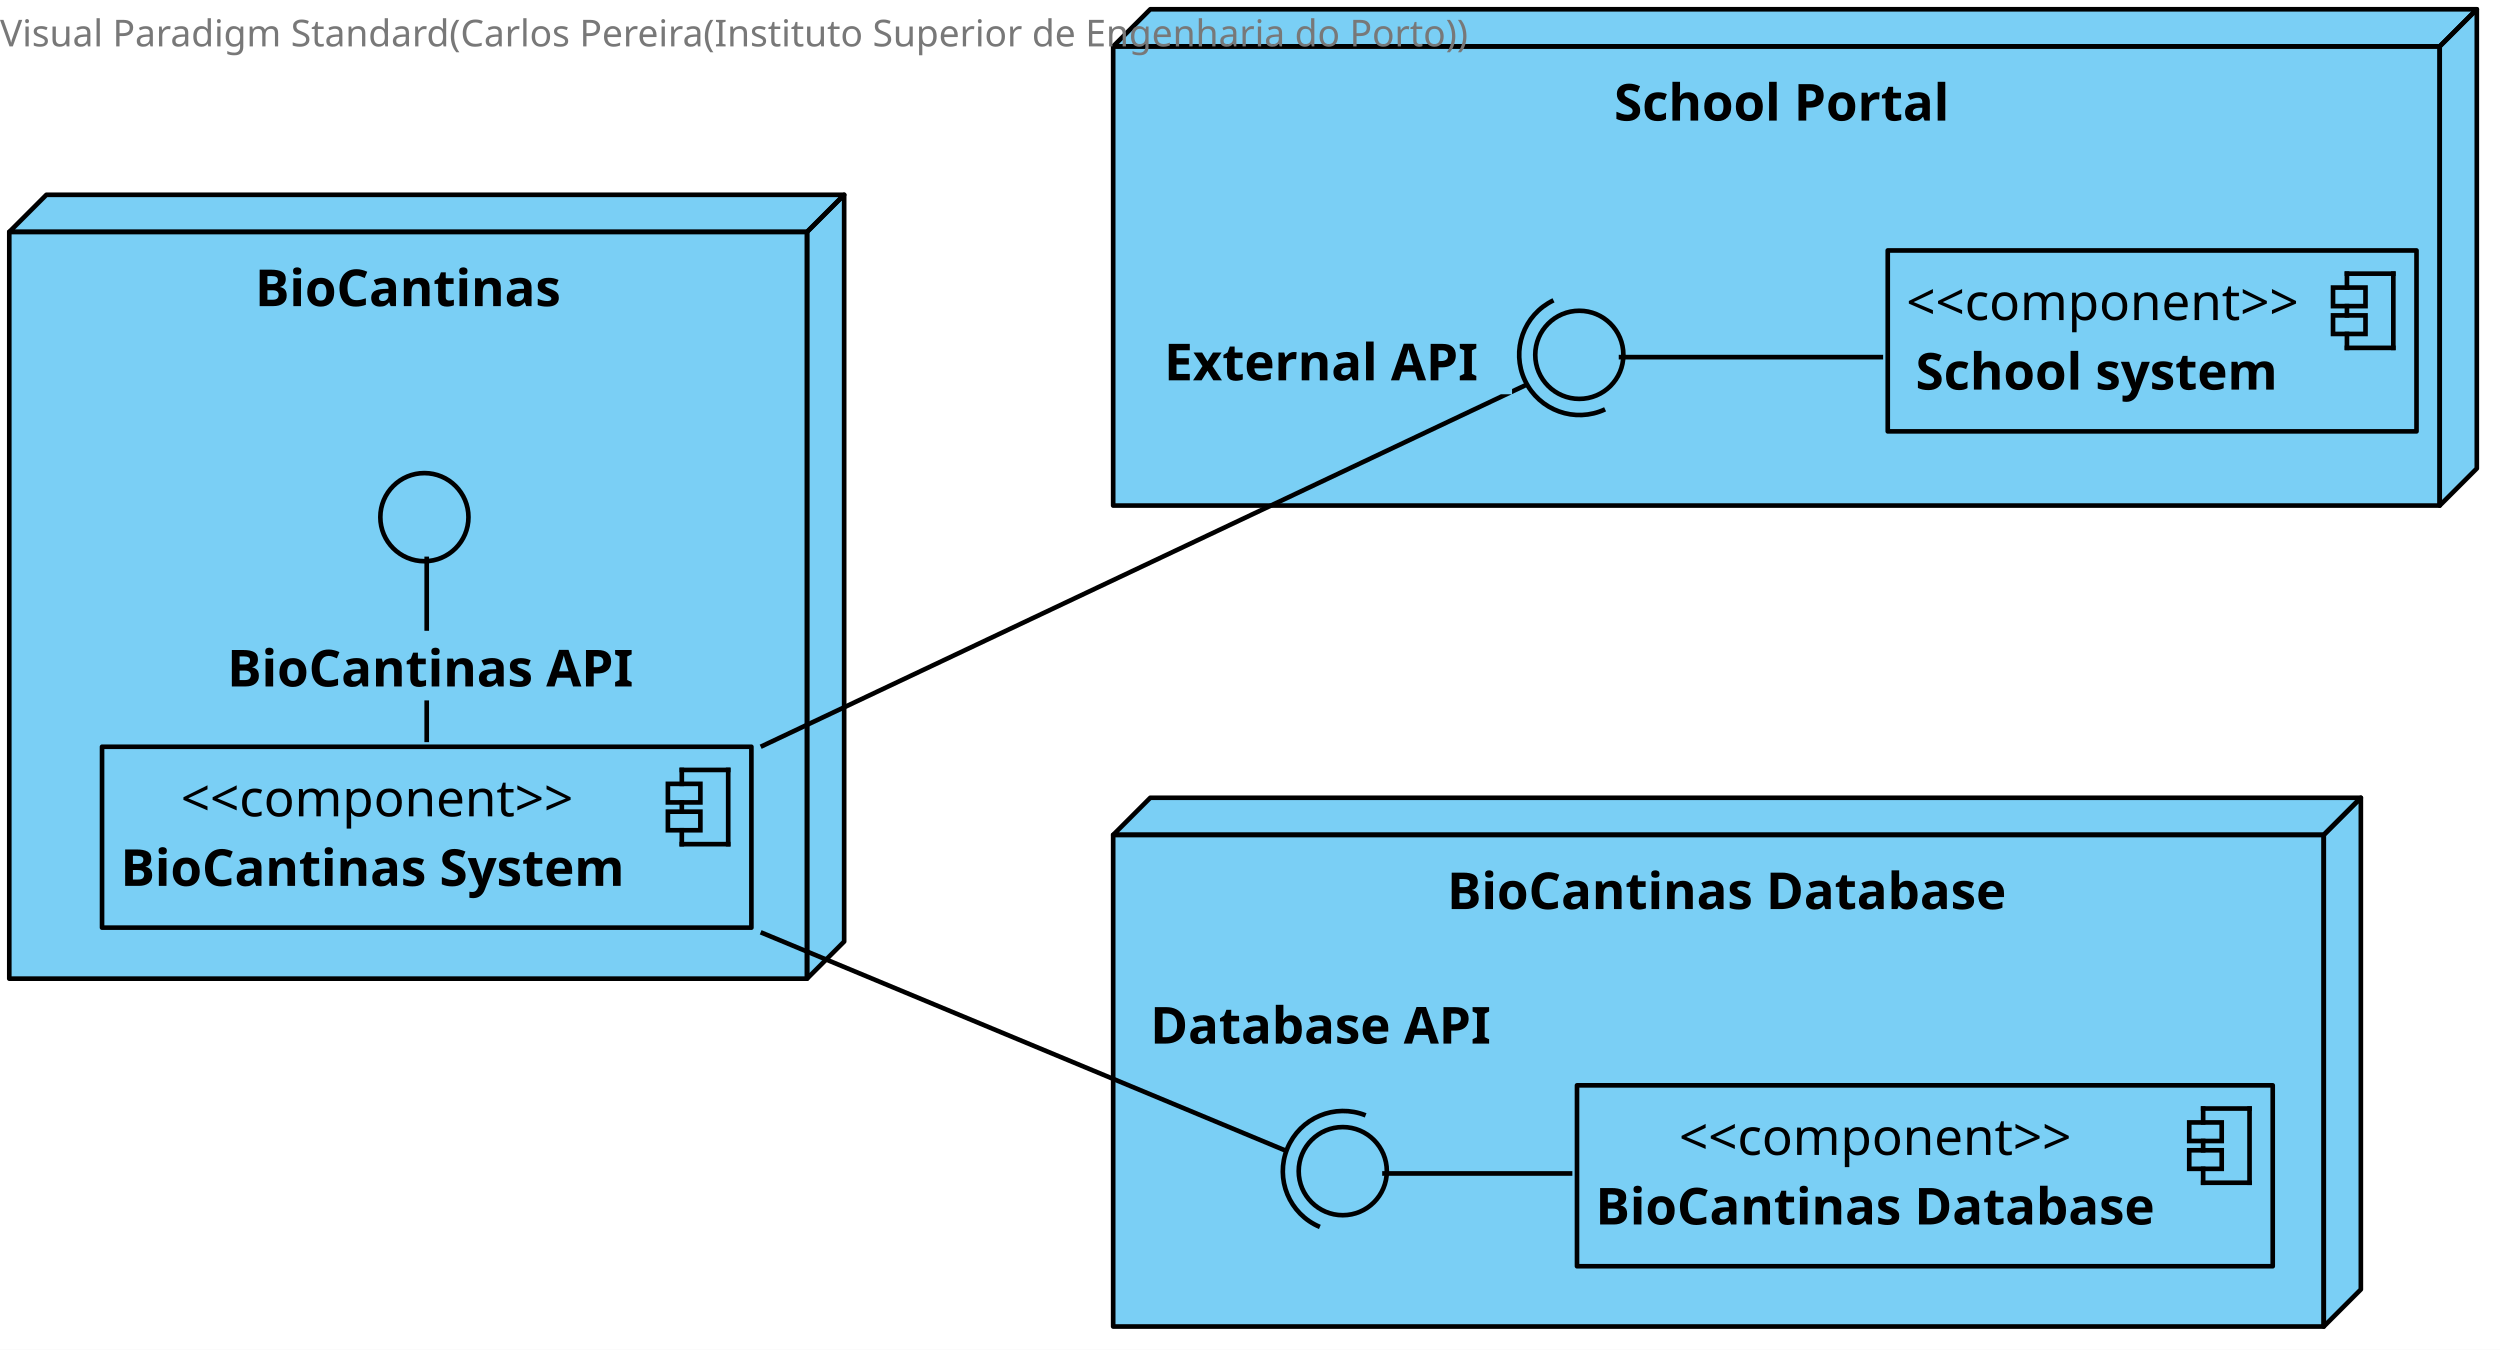
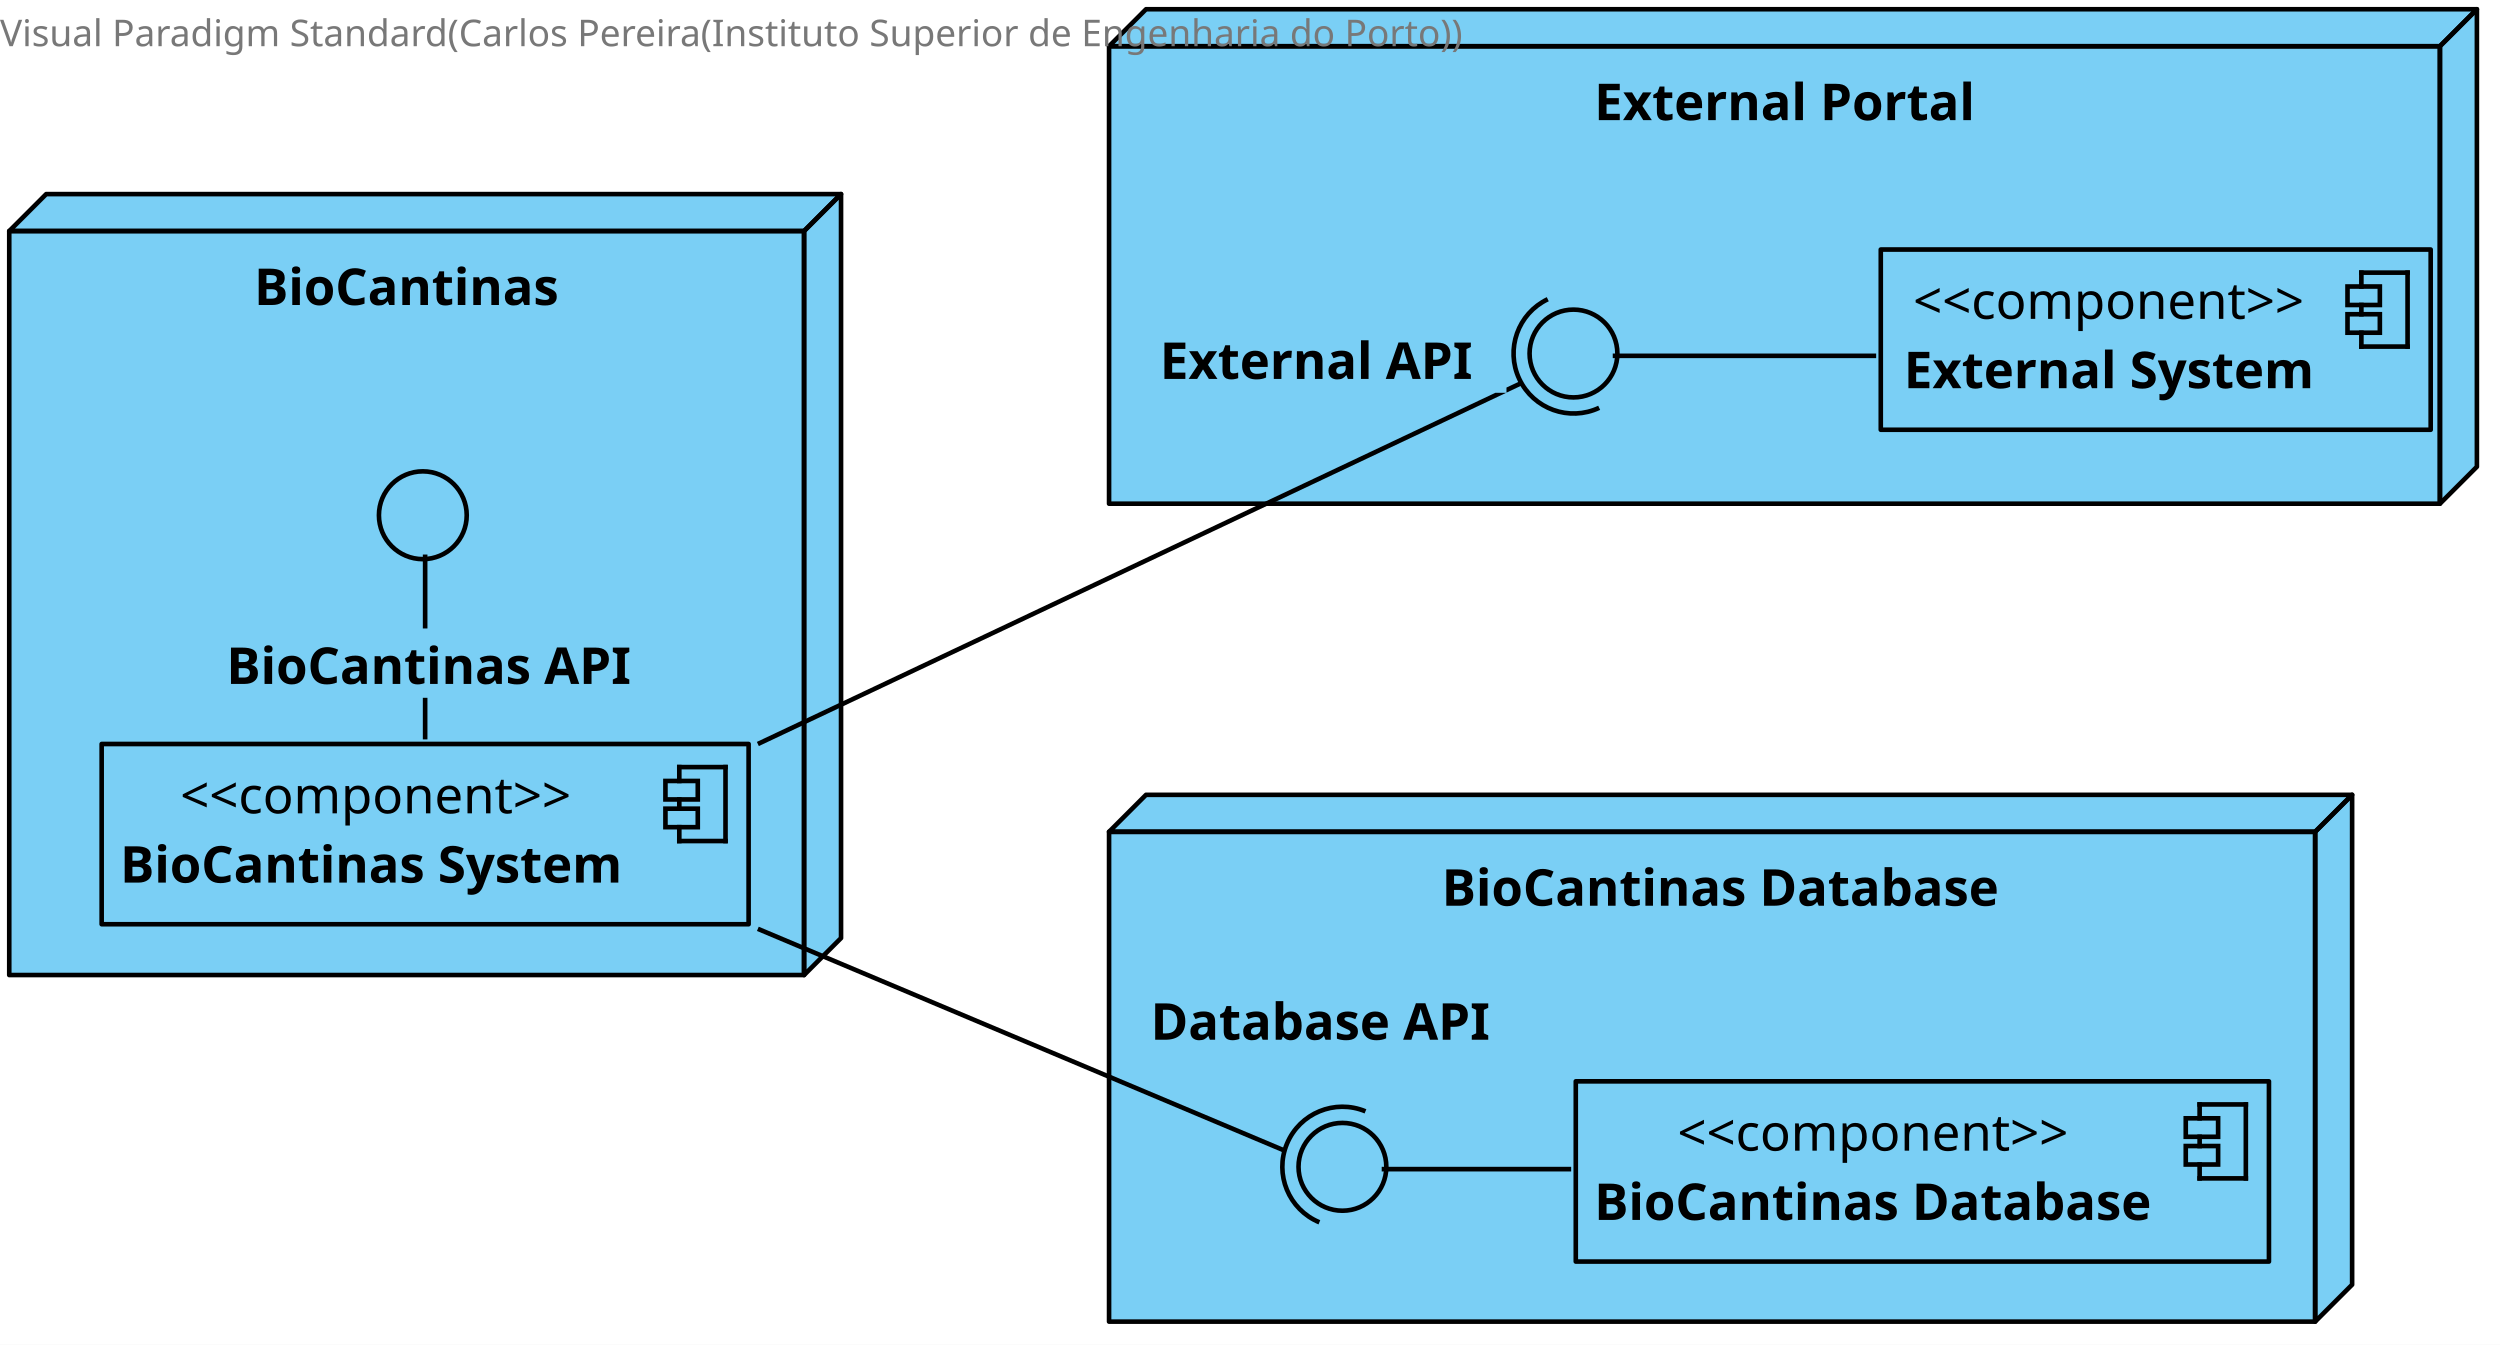
- <svg xmlns="http://www.w3.org/2000/svg" fill-opacity="0" color-rendering="auto" color-interpolation="auto" text-rendering="auto" stroke="rgb(0,0,0)" stroke-linecap="square" width="539" stroke-miterlimit="10" shape-rendering="auto" stroke-opacity="0" fill="rgb(0,0,0)" stroke-dasharray="none" font-weight="normal" stroke-width="1" height="291" font-family="'Dialog'" font-style="normal" stroke-linejoin="miter" font-size="12px" stroke-dashoffset="0" image-rendering="auto">
+ <svg xmlns="http://www.w3.org/2000/svg" fill-opacity="0" color-rendering="auto" color-interpolation="auto" text-rendering="auto" stroke="rgb(0,0,0)" stroke-linecap="square" width="541" stroke-miterlimit="10" shape-rendering="auto" stroke-opacity="0" fill="rgb(0,0,0)" stroke-dasharray="none" font-weight="normal" stroke-width="1" height="291" font-family="'Dialog'" font-style="normal" stroke-linejoin="miter" font-size="12px" stroke-dashoffset="0" image-rendering="auto">
  <defs id="genericDefs" />
  <g>
    <defs id="defs1">
      <clipPath clipPathUnits="userSpaceOnUse" id="clipPath1">
        <path d="M-7 -7 L192 -7 L192 181 L-7 181 L-7 -7 Z" />
      </clipPath>
      <clipPath clipPathUnits="userSpaceOnUse" id="clipPath2">
        <path d="M0 0 L0 19 L173 19 L173 0 Z" />
      </clipPath>
      <clipPath clipPathUnits="userSpaceOnUse" id="clipPath3">
        <path d="M0 0 L0 143 L172 143 L172 0 Z" />
      </clipPath>
      <clipPath clipPathUnits="userSpaceOnUse" id="clipPath4">
        <path d="M-7 -7 L152 -7 L152 51 L-7 51 L-7 -7 Z" />
      </clipPath>
      <clipPath clipPathUnits="userSpaceOnUse" id="clipPath5">
+         <path d="M0 0 L0 40 L117 40 L117 0 Z" />
+       </clipPath>
+       <clipPath clipPathUnits="userSpaceOnUse" id="clipPath6">
        <path d="M0 0 L0 7 L141 7 L141 0 Z" />
-       </clipPath>
-       <clipPath clipPathUnits="userSpaceOnUse" id="clipPath6">
-         <path d="M0 0 L0 40 L117 40 L117 0 Z" />
      </clipPath>
      <clipPath clipPathUnits="userSpaceOnUse" id="clipPath7">
        <path d="M-7 -7 L281 -7 L281 126 L-7 126 L-7 -7 Z" />
      </clipPath>
      <clipPath clipPathUnits="userSpaceOnUse" id="clipPath8">
        <path d="M0 0 L0 19 L262 19 L262 0 Z" />
      </clipPath>
      <clipPath clipPathUnits="userSpaceOnUse" id="clipPath9">
        <path d="M0 0 L0 88 L261 88 L261 0 Z" />
      </clipPath>
      <clipPath clipPathUnits="userSpaceOnUse" id="clipPath10">
-         <path d="M-7 -7 L306 -7 L306 119 L-7 119 L-7 -7 Z" />
+         <path d="M-7 -7 L308 -7 L308 119 L-7 119 L-7 -7 Z" />
      </clipPath>
      <clipPath clipPathUnits="userSpaceOnUse" id="clipPath11">
-         <path d="M0 0 L0 19 L287 19 L287 0 Z" />
+         <path d="M0 0 L0 19 L289 19 L289 0 Z" />
      </clipPath>
      <clipPath clipPathUnits="userSpaceOnUse" id="clipPath12">
-         <path d="M0 0 L0 81 L286 81 L286 0 Z" />
+         <path d="M0 0 L0 81 L288 81 L288 0 Z" />
      </clipPath>
      <clipPath clipPathUnits="userSpaceOnUse" id="clipPath13">
-         <path d="M-7 -7 L126 -7 L126 51 L-7 51 L-7 -7 Z" />
+         <path d="M-7 -7 L131 -7 L131 51 L-7 51 L-7 -7 Z" />
      </clipPath>
      <clipPath clipPathUnits="userSpaceOnUse" id="clipPath14">
-         <path d="M0 0 L0 7 L115 7 L115 0 Z" />
+         <path d="M0 0 L0 40 L96 40 L96 0 Z" />
      </clipPath>
      <clipPath clipPathUnits="userSpaceOnUse" id="clipPath15">
-         <path d="M0 0 L0 40 L91 40 L91 0 Z" />
+         <path d="M0 0 L0 7 L120 7 L120 0 Z" />
      </clipPath>
      <clipPath clipPathUnits="userSpaceOnUse" id="clipPath16">
        <path d="M-7 -7 L162 -7 L162 51 L-7 51 L-7 -7 Z" />
      </clipPath>
      <clipPath clipPathUnits="userSpaceOnUse" id="clipPath17">
+         <path d="M0 0 L0 40 L127 40 L127 0 Z" />
+       </clipPath>
+       <clipPath clipPathUnits="userSpaceOnUse" id="clipPath18">
        <path d="M0 0 L0 7 L151 7 L151 0 Z" />
-       </clipPath>
-       <clipPath clipPathUnits="userSpaceOnUse" id="clipPath18">
-         <path d="M0 0 L0 40 L127 40 L127 0 Z" />
      </clipPath>
      <clipPath clipPathUnits="userSpaceOnUse" id="clipPath19">
        <path d="M-7 -7 L31 -7 L31 31 L-7 31 L-7 -7 Z" />
      </clipPath>
      <clipPath clipPathUnits="userSpaceOnUse" id="clipPath20">
-         <path d="M-91 -15 L182 -15 L182 30 L-91 30 L-91 -15 Z" />
+         <path d="M-85 -15 L170 -15 L170 30 L-85 30 L-85 -15 Z" />
      </clipPath>
      <clipPath clipPathUnits="userSpaceOnUse" id="clipPath21">
        <path d="M-106 -15 L212 -15 L212 30 L-106 30 L-106 -15 Z" />
      </clipPath>
      <clipPath clipPathUnits="userSpaceOnUse" id="clipPath22">
-         <path d="M-85 -15 L170 -15 L170 30 L-85 30 L-85 -15 Z" />
+         <path d="M-91 -15 L182 -15 L182 30 L-91 30 L-91 -15 Z" />
      </clipPath>
      <clipPath clipPathUnits="userSpaceOnUse" id="clipPath23">
        <path d="M0 0 L161 0 L161 104 L0 104 L0 0 Z" />
      </clipPath>
      <clipPath clipPathUnits="userSpaceOnUse" id="clipPath24">
        <path d="M0 0 L0 43 L27 43 L27 58 L0 58 L0 104 L161 104 L161 0 Z" />
      </clipPath>
      <clipPath clipPathUnits="userSpaceOnUse" id="clipPath25">
        <path d="M0 0 L273 0 L273 184 L0 184 L0 0 Z" />
      </clipPath>
      <clipPath clipPathUnits="userSpaceOnUse" id="clipPath26">
-         <path d="M212 39 L212 54 L127 54 L127 39 ZM0 0 L0 105 L31 105 L31 120 L0 120 L0 184 L124 184 L124 182 L215 182 L215 184 L273 184 L273 0 Z" />
+         <path d="M212 39 L212 54 L127 54 L127 39 ZM0 0 L0 105 L31 105 L31 120 L0 120 L0 184 L125 184 L125 182 L216 182 L216 184 L273 184 L273 0 Z" />
      </clipPath>
      <clipPath clipPathUnits="userSpaceOnUse" id="clipPath27">
        <path d="M0 0 L104 0 L104 144 L0 144 L0 0 Z" />
      </clipPath>
      <clipPath clipPathUnits="userSpaceOnUse" id="clipPath28">
        <path d="M0 0 L0 66 L103 66 L103 81 L0 81 L0 144 L104 144 L104 0 Z" />
      </clipPath>
      <clipPath clipPathUnits="userSpaceOnUse" id="clipPath29">
        <path d="M0 0 L145 0 L145 104 L0 104 L0 0 Z" />
      </clipPath>
      <clipPath clipPathUnits="userSpaceOnUse" id="clipPath30">
        <path d="M0 0 L0 10 L81 10 L81 25 L0 25 L0 104 L145 104 L145 0 Z" />
      </clipPath>
      <clipPath clipPathUnits="userSpaceOnUse" id="clipPath31">
-         <path d="M0 0 L221 0 L221 152 L0 152 L0 0 Z" />
+         <path d="M0 0 L222 0 L222 153 L0 153 L0 0 Z" />
      </clipPath>
      <clipPath clipPathUnits="userSpaceOnUse" id="clipPath32">
-         <path d="M215 62 L215 77 L124 77 L124 62 ZM0 0 L0 152 L221 152 L221 0 Z" />
+         <path d="M216 62 L216 77 L125 77 L125 62 ZM0 0 L0 153 L222 153 L222 0 Z" />
      </clipPath>
    </defs>
    <g fill="white" text-rendering="geometricPrecision" fill-opacity="1" stroke-opacity="1" stroke="white">
-       <rect x="0" width="539" height="291" y="0" stroke="none" />
+       <rect x="0" width="541" height="291" y="0" stroke="none" />
    </g>
    <g font-size="11px" transform="translate(2,42)" fill-opacity="1" fill="rgb(122,207,245)" text-rendering="geometricPrecision" image-rendering="optimizeQuality" font-family="sans-serif" stroke="rgb(122,207,245)" font-weight="bold" stroke-opacity="1">
      <path d="M8 0 L180 0 L172 8 L0 8 Z" stroke="none" clip-path="url(#clipPath1)" />
      <path d="M180 0 L180 161 L172 169 L172 8 Z" clip-path="url(#clipPath1)" stroke="none" />
      <rect x="0" width="172" height="161" y="8" clip-path="url(#clipPath1)" stroke="none" />
    </g>
    <g fill-opacity="1" text-rendering="geometricPrecision" stroke="black" stroke-linecap="butt" transform="translate(2,42)" stroke-miterlimit="0" stroke-opacity="1" fill="black" font-weight="bold" font-family="sans-serif" stroke-linejoin="round" font-size="11px" image-rendering="optimizeQuality">
      <path fill="none" d="M8 0 L180 0 L172 8 L0 8 Z" clip-path="url(#clipPath1)" />
      <path fill="none" d="M180 0 L180 161 L172 169 L172 8 Z" clip-path="url(#clipPath1)" />
      <rect fill="none" x="0" width="172" height="161" y="8" clip-path="url(#clipPath1)" />
    </g>
    <g font-size="11px" transform="translate(2,50)" fill-opacity="1" fill="black" text-rendering="geometricPrecision" image-rendering="optimizeQuality" font-family="sans-serif" stroke="black" font-weight="bold" stroke-opacity="1">
      <text x="53" xml:space="preserve" y="16" clip-path="url(#clipPath2)" stroke="none">BioCantinas</text>
    </g>
    <g font-size="11px" transform="translate(22,161)" fill-opacity="1" fill="rgb(122,207,245)" text-rendering="geometricPrecision" image-rendering="optimizeQuality" font-family="sans-serif" stroke="rgb(122,207,245)" font-weight="bold" stroke-opacity="1">
      <rect x="0" width="141" height="40" y="0" clip-path="url(#clipPath4)" stroke="none" />
    </g>
    <g fill-opacity="1" text-rendering="geometricPrecision" stroke="black" stroke-linecap="butt" transform="translate(22,161)" stroke-miterlimit="0" stroke-opacity="1" fill="black" font-weight="bold" font-family="sans-serif" stroke-linejoin="round" font-size="11px" image-rendering="optimizeQuality">
      <rect fill="none" x="0" width="140" height="39" y="0" clip-path="url(#clipPath4)" />
      <line stroke-linecap="square" clip-path="url(#clipPath4)" fill="none" x1="125" x2="135" y1="5" y2="5" stroke-linejoin="miter" stroke-miterlimit="10" />
      <line stroke-linecap="square" clip-path="url(#clipPath4)" fill="none" x1="135" x2="135" y1="5" y2="21" stroke-linejoin="miter" stroke-miterlimit="10" />
      <line stroke-linecap="square" clip-path="url(#clipPath4)" fill="none" x1="125" x2="135" y1="21" y2="21" stroke-linejoin="miter" stroke-miterlimit="10" />
      <line stroke-linecap="square" clip-path="url(#clipPath4)" fill="none" x1="125" x2="125" y1="5" y2="8" stroke-linejoin="miter" stroke-miterlimit="10" />
      <rect stroke-linecap="square" x="122" y="8" clip-path="url(#clipPath4)" fill="none" width="7" stroke-linejoin="miter" height="4" stroke-miterlimit="10" />
      <line stroke-linecap="square" clip-path="url(#clipPath4)" fill="none" x1="125" x2="125" y1="12" y2="14" stroke-linejoin="miter" stroke-miterlimit="10" />
      <rect stroke-linecap="square" x="122" y="14" clip-path="url(#clipPath4)" fill="none" width="7" stroke-linejoin="miter" height="4" stroke-miterlimit="10" />
      <line stroke-linecap="square" clip-path="url(#clipPath4)" fill="none" x1="125" x2="125" y1="18" y2="21" stroke-linejoin="miter" stroke-miterlimit="10" />
    </g>
    <g font-size="11px" transform="translate(22,161)" fill-opacity="1" fill="black" text-rendering="geometricPrecision" image-rendering="optimizeQuality" font-family="sans-serif" stroke="black" stroke-opacity="1">
-       <text x="17" xml:space="preserve" y="15" clip-path="url(#clipPath6)" stroke="none">&lt;&lt;component&gt;&gt;</text>
-       <text x="4" xml:space="preserve" y="30" clip-path="url(#clipPath6)" font-weight="bold" stroke="none">BioCantinas System</text>
+       <text x="17" xml:space="preserve" y="15" clip-path="url(#clipPath5)" stroke="none">&lt;&lt;component&gt;&gt;</text>
+       <text x="4" xml:space="preserve" y="30" clip-path="url(#clipPath5)" font-weight="bold" stroke="none">BioCantinas System</text>
    </g>
    <g font-size="11px" transform="translate(240,172)" fill-opacity="1" fill="rgb(122,207,245)" text-rendering="geometricPrecision" image-rendering="optimizeQuality" font-family="sans-serif" stroke="rgb(122,207,245)" font-weight="bold" stroke-opacity="1">
      <path d="M8 0 L269 0 L261 8 L0 8 Z" stroke="none" clip-path="url(#clipPath7)" />
      <path d="M269 0 L269 106 L261 114 L261 8 Z" clip-path="url(#clipPath7)" stroke="none" />
      <rect x="0" width="261" height="106" y="8" clip-path="url(#clipPath7)" stroke="none" />
    </g>
    <g fill-opacity="1" text-rendering="geometricPrecision" stroke="black" stroke-linecap="butt" transform="translate(240,172)" stroke-miterlimit="0" stroke-opacity="1" fill="black" font-weight="bold" font-family="sans-serif" stroke-linejoin="round" font-size="11px" image-rendering="optimizeQuality">
      <path fill="none" d="M8 0 L269 0 L261 8 L0 8 Z" clip-path="url(#clipPath7)" />
      <path fill="none" d="M269 0 L269 106 L261 114 L261 8 Z" clip-path="url(#clipPath7)" />
      <rect fill="none" x="0" width="261" height="106" y="8" clip-path="url(#clipPath7)" />
    </g>
    <g font-size="11px" transform="translate(240,180)" fill-opacity="1" fill="black" text-rendering="geometricPrecision" image-rendering="optimizeQuality" font-family="sans-serif" stroke="black" font-weight="bold" stroke-opacity="1">
      <text x="72" xml:space="preserve" y="16" clip-path="url(#clipPath8)" stroke="none">BioCantinas Database</text>
    </g>
    <g font-size="11px" transform="translate(240,2)" fill-opacity="1" fill="rgb(122,207,245)" text-rendering="geometricPrecision" image-rendering="optimizeQuality" font-family="sans-serif" stroke="rgb(122,207,245)" font-weight="bold" stroke-opacity="1">
-       <path d="M8 0 L294 0 L286 8 L0 8 Z" stroke="none" clip-path="url(#clipPath10)" />
-       <path d="M294 0 L294 99 L286 107 L286 8 Z" clip-path="url(#clipPath10)" stroke="none" />
-       <rect x="0" width="286" height="99" y="8" clip-path="url(#clipPath10)" stroke="none" />
+       <path d="M8 0 L296 0 L288 8 L0 8 Z" stroke="none" clip-path="url(#clipPath10)" />
+       <path d="M296 0 L296 99 L288 107 L288 8 Z" clip-path="url(#clipPath10)" stroke="none" />
+       <rect x="0" width="288" height="99" y="8" clip-path="url(#clipPath10)" stroke="none" />
    </g>
    <g fill-opacity="1" text-rendering="geometricPrecision" stroke="black" stroke-linecap="butt" transform="translate(240,2)" stroke-miterlimit="0" stroke-opacity="1" fill="black" font-weight="bold" font-family="sans-serif" stroke-linejoin="round" font-size="11px" image-rendering="optimizeQuality">
-       <path fill="none" d="M8 0 L294 0 L286 8 L0 8 Z" clip-path="url(#clipPath10)" />
-       <path fill="none" d="M294 0 L294 99 L286 107 L286 8 Z" clip-path="url(#clipPath10)" />
-       <rect fill="none" x="0" width="286" height="99" y="8" clip-path="url(#clipPath10)" />
+       <path fill="none" d="M8 0 L296 0 L288 8 L0 8 Z" clip-path="url(#clipPath10)" />
+       <path fill="none" d="M296 0 L296 99 L288 107 L288 8 Z" clip-path="url(#clipPath10)" />
+       <rect fill="none" x="0" width="288" height="99" y="8" clip-path="url(#clipPath10)" />
    </g>
    <g font-size="11px" transform="translate(240,10)" fill-opacity="1" fill="black" text-rendering="geometricPrecision" image-rendering="optimizeQuality" font-family="sans-serif" stroke="black" font-weight="bold" stroke-opacity="1">
-       <text x="108" xml:space="preserve" y="16" clip-path="url(#clipPath11)" stroke="none">School Portal</text>
+       <text x="105" xml:space="preserve" y="16" clip-path="url(#clipPath11)" stroke="none">External Portal</text>
    </g>
    <g font-size="11px" transform="translate(407,54)" fill-opacity="1" fill="rgb(122,207,245)" text-rendering="geometricPrecision" image-rendering="optimizeQuality" font-family="sans-serif" stroke="rgb(122,207,245)" font-weight="bold" stroke-opacity="1">
-       <rect x="0" width="115" height="40" y="0" clip-path="url(#clipPath13)" stroke="none" />
+       <rect x="0" width="120" height="40" y="0" clip-path="url(#clipPath13)" stroke="none" />
    </g>
    <g fill-opacity="1" text-rendering="geometricPrecision" stroke="black" stroke-linecap="butt" transform="translate(407,54)" stroke-miterlimit="0" stroke-opacity="1" fill="black" font-weight="bold" font-family="sans-serif" stroke-linejoin="round" font-size="11px" image-rendering="optimizeQuality">
-       <rect fill="none" x="0" width="114" height="39" y="0" clip-path="url(#clipPath13)" />
-       <line stroke-linecap="square" clip-path="url(#clipPath13)" fill="none" x1="99" x2="109" y1="5" y2="5" stroke-linejoin="miter" stroke-miterlimit="10" />
-       <line stroke-linecap="square" clip-path="url(#clipPath13)" fill="none" x1="109" x2="109" y1="5" y2="21" stroke-linejoin="miter" stroke-miterlimit="10" />
-       <line stroke-linecap="square" clip-path="url(#clipPath13)" fill="none" x1="99" x2="109" y1="21" y2="21" stroke-linejoin="miter" stroke-miterlimit="10" />
-       <line stroke-linecap="square" clip-path="url(#clipPath13)" fill="none" x1="99" x2="99" y1="5" y2="8" stroke-linejoin="miter" stroke-miterlimit="10" />
-       <rect stroke-linecap="square" x="96" y="8" clip-path="url(#clipPath13)" fill="none" width="7" stroke-linejoin="miter" height="4" stroke-miterlimit="10" />
-       <line stroke-linecap="square" clip-path="url(#clipPath13)" fill="none" x1="99" x2="99" y1="12" y2="14" stroke-linejoin="miter" stroke-miterlimit="10" />
-       <rect stroke-linecap="square" x="96" y="14" clip-path="url(#clipPath13)" fill="none" width="7" stroke-linejoin="miter" height="4" stroke-miterlimit="10" />
-       <line stroke-linecap="square" clip-path="url(#clipPath13)" fill="none" x1="99" x2="99" y1="18" y2="21" stroke-linejoin="miter" stroke-miterlimit="10" />
+       <rect fill="none" x="0" width="119" height="39" y="0" clip-path="url(#clipPath13)" />
+       <line stroke-linecap="square" clip-path="url(#clipPath13)" fill="none" x1="104" x2="114" y1="5" y2="5" stroke-linejoin="miter" stroke-miterlimit="10" />
+       <line stroke-linecap="square" clip-path="url(#clipPath13)" fill="none" x1="114" x2="114" y1="5" y2="21" stroke-linejoin="miter" stroke-miterlimit="10" />
+       <line stroke-linecap="square" clip-path="url(#clipPath13)" fill="none" x1="104" x2="114" y1="21" y2="21" stroke-linejoin="miter" stroke-miterlimit="10" />
+       <line stroke-linecap="square" clip-path="url(#clipPath13)" fill="none" x1="104" x2="104" y1="5" y2="8" stroke-linejoin="miter" stroke-miterlimit="10" />
+       <rect stroke-linecap="square" x="101" y="8" clip-path="url(#clipPath13)" fill="none" width="7" stroke-linejoin="miter" height="4" stroke-miterlimit="10" />
+       <line stroke-linecap="square" clip-path="url(#clipPath13)" fill="none" x1="104" x2="104" y1="12" y2="14" stroke-linejoin="miter" stroke-miterlimit="10" />
+       <rect stroke-linecap="square" x="101" y="14" clip-path="url(#clipPath13)" fill="none" width="7" stroke-linejoin="miter" height="4" stroke-miterlimit="10" />
+       <line stroke-linecap="square" clip-path="url(#clipPath13)" fill="none" x1="104" x2="104" y1="18" y2="21" stroke-linejoin="miter" stroke-miterlimit="10" />
    </g>
    <g font-size="11px" transform="translate(407,54)" fill-opacity="1" fill="black" text-rendering="geometricPrecision" image-rendering="optimizeQuality" font-family="sans-serif" stroke="black" stroke-opacity="1">
-       <text x="4" xml:space="preserve" y="15" clip-path="url(#clipPath15)" stroke="none">&lt;&lt;component&gt;&gt;</text>
-       <text x="6" xml:space="preserve" y="30" clip-path="url(#clipPath15)" font-weight="bold" stroke="none">School system</text>
-     </g>
-     <g font-size="11px" transform="translate(340,234)" fill-opacity="1" fill="rgb(122,207,245)" text-rendering="geometricPrecision" image-rendering="optimizeQuality" font-family="sans-serif" stroke="rgb(122,207,245)" font-weight="bold" stroke-opacity="1">
+       <text x="7" xml:space="preserve" y="15" clip-path="url(#clipPath14)" stroke="none">&lt;&lt;component&gt;&gt;</text>
+       <text x="5" xml:space="preserve" y="30" clip-path="url(#clipPath14)" font-weight="bold" stroke="none">External System</text>
+     </g>
+     <g font-size="11px" transform="translate(341,234)" fill-opacity="1" fill="rgb(122,207,245)" text-rendering="geometricPrecision" image-rendering="optimizeQuality" font-family="sans-serif" stroke="rgb(122,207,245)" font-weight="bold" stroke-opacity="1">
      <rect x="0" width="151" height="40" y="0" clip-path="url(#clipPath16)" stroke="none" />
    </g>
-     <g fill-opacity="1" text-rendering="geometricPrecision" stroke="black" stroke-linecap="butt" transform="translate(340,234)" stroke-miterlimit="0" stroke-opacity="1" fill="black" font-weight="bold" font-family="sans-serif" stroke-linejoin="round" font-size="11px" image-rendering="optimizeQuality">
+     <g fill-opacity="1" text-rendering="geometricPrecision" stroke="black" stroke-linecap="butt" transform="translate(341,234)" stroke-miterlimit="0" stroke-opacity="1" fill="black" font-weight="bold" font-family="sans-serif" stroke-linejoin="round" font-size="11px" image-rendering="optimizeQuality">
      <rect fill="none" x="0" width="150" height="39" y="0" clip-path="url(#clipPath16)" />
      <line stroke-linecap="square" clip-path="url(#clipPath16)" fill="none" x1="135" x2="145" y1="5" y2="5" stroke-linejoin="miter" stroke-miterlimit="10" />
      <line stroke-linecap="square" clip-path="url(#clipPath16)" fill="none" x1="145" x2="145" y1="5" y2="21" stroke-linejoin="miter" stroke-miterlimit="10" />
      <line stroke-linecap="square" clip-path="url(#clipPath16)" fill="none" x1="135" x2="145" y1="21" y2="21" stroke-linejoin="miter" stroke-miterlimit="10" />
      <line stroke-linecap="square" clip-path="url(#clipPath16)" fill="none" x1="135" x2="135" y1="5" y2="8" stroke-linejoin="miter" stroke-miterlimit="10" />
      <rect stroke-linecap="square" x="132" y="8" clip-path="url(#clipPath16)" fill="none" width="7" stroke-linejoin="miter" height="4" stroke-miterlimit="10" />
      <line stroke-linecap="square" clip-path="url(#clipPath16)" fill="none" x1="135" x2="135" y1="12" y2="14" stroke-linejoin="miter" stroke-miterlimit="10" />
      <rect stroke-linecap="square" x="132" y="14" clip-path="url(#clipPath16)" fill="none" width="7" stroke-linejoin="miter" height="4" stroke-miterlimit="10" />
      <line stroke-linecap="square" clip-path="url(#clipPath16)" fill="none" x1="135" x2="135" y1="18" y2="21" stroke-linejoin="miter" stroke-miterlimit="10" />
    </g>
-     <g font-size="11px" transform="translate(340,234)" fill-opacity="1" fill="black" text-rendering="geometricPrecision" image-rendering="optimizeQuality" font-family="sans-serif" stroke="black" stroke-opacity="1">
-       <text x="22" xml:space="preserve" y="15" clip-path="url(#clipPath18)" stroke="none">&lt;&lt;component&gt;&gt;</text>
-       <text x="4" xml:space="preserve" y="30" clip-path="url(#clipPath18)" font-weight="bold" stroke="none">BioCantinas Database</text>
+     <g font-size="11px" transform="translate(341,234)" fill-opacity="1" fill="black" text-rendering="geometricPrecision" image-rendering="optimizeQuality" font-family="sans-serif" stroke="black" stroke-opacity="1">
+       <text x="22" xml:space="preserve" y="15" clip-path="url(#clipPath17)" stroke="none">&lt;&lt;component&gt;&gt;</text>
+       <text x="4" xml:space="preserve" y="30" clip-path="url(#clipPath17)" font-weight="bold" stroke="none">BioCantinas Database</text>
    </g>
    <g font-size="11px" transform="translate(331,67)" fill-opacity="1" fill="rgb(122,207,245)" text-rendering="geometricPrecision" image-rendering="optimizeQuality" font-family="sans-serif" stroke="rgb(122,207,245)" font-weight="bold" stroke-opacity="1">
      <circle r="9.5" clip-path="url(#clipPath19)" cx="9.5" cy="9.5" stroke="none" />
    </g>
    <g fill-opacity="1" text-rendering="geometricPrecision" stroke="black" stroke-linecap="butt" transform="translate(331,67)" stroke-miterlimit="0" stroke-opacity="1" fill="black" font-weight="bold" font-family="sans-serif" stroke-linejoin="round" font-size="11px" image-rendering="optimizeQuality">
      <circle fill="none" r="9.5" clip-path="url(#clipPath19)" cx="9.5" cy="9.5" />
    </g>
    <g font-size="11px" transform="translate(82,102)" fill-opacity="1" fill="rgb(122,207,245)" text-rendering="geometricPrecision" image-rendering="optimizeQuality" font-family="sans-serif" stroke="rgb(122,207,245)" font-weight="bold" stroke-opacity="1">
      <circle r="9.5" clip-path="url(#clipPath19)" cx="9.5" cy="9.5" stroke="none" />
    </g>
    <g fill-opacity="1" text-rendering="geometricPrecision" stroke="black" stroke-linecap="butt" transform="translate(82,102)" stroke-miterlimit="0" stroke-opacity="1" fill="black" font-weight="bold" font-family="sans-serif" stroke-linejoin="round" font-size="11px" image-rendering="optimizeQuality">
      <circle fill="none" r="9.5" clip-path="url(#clipPath19)" cx="9.5" cy="9.5" />
    </g>
-     <g font-size="11px" transform="translate(280,243)" fill-opacity="1" fill="rgb(122,207,245)" text-rendering="geometricPrecision" image-rendering="optimizeQuality" font-family="sans-serif" stroke="rgb(122,207,245)" font-weight="bold" stroke-opacity="1">
+     <g font-size="11px" transform="translate(281,243)" fill-opacity="1" fill="rgb(122,207,245)" text-rendering="geometricPrecision" image-rendering="optimizeQuality" font-family="sans-serif" stroke="rgb(122,207,245)" font-weight="bold" stroke-opacity="1">
      <circle r="9.5" clip-path="url(#clipPath19)" cx="9.5" cy="9.5" stroke="none" />
    </g>
-     <g fill-opacity="1" text-rendering="geometricPrecision" stroke="black" stroke-linecap="butt" transform="translate(280,243)" stroke-miterlimit="0" stroke-opacity="1" fill="black" font-weight="bold" font-family="sans-serif" stroke-linejoin="round" font-size="11px" image-rendering="optimizeQuality">
+     <g fill-opacity="1" text-rendering="geometricPrecision" stroke="black" stroke-linecap="butt" transform="translate(281,243)" stroke-miterlimit="0" stroke-opacity="1" fill="black" font-weight="bold" font-family="sans-serif" stroke-linejoin="round" font-size="11px" image-rendering="optimizeQuality">
      <circle fill="none" r="9.5" clip-path="url(#clipPath19)" cx="9.5" cy="9.5" />
    </g>
-     <g font-size="11px" transform="translate(238,213)" fill-opacity="1" fill="black" text-rendering="geometricPrecision" image-rendering="optimizeQuality" font-family="sans-serif" stroke="black" font-weight="bold" stroke-opacity="1">
-       <text x="10" xml:space="preserve" y="12" clip-path="url(#clipPath20)" stroke="none">Database API</text>
+     <g font-size="11px" transform="translate(241,70)" fill-opacity="1" fill="black" text-rendering="geometricPrecision" image-rendering="optimizeQuality" font-family="sans-serif" stroke="black" font-weight="bold" stroke-opacity="1">
+       <text x="10" xml:space="preserve" y="12" clip-path="url(#clipPath20)" stroke="none">External API</text>
    </g>
    <g font-size="11px" transform="translate(39,136)" fill-opacity="1" fill="black" text-rendering="geometricPrecision" image-rendering="optimizeQuality" font-family="sans-serif" stroke="black" font-weight="bold" stroke-opacity="1">
      <text x="10" xml:space="preserve" y="12" clip-path="url(#clipPath21)" stroke="none">BioCantinas API</text>
    </g>
-     <g font-size="11px" transform="translate(241,70)" fill-opacity="1" fill="black" text-rendering="geometricPrecision" image-rendering="optimizeQuality" font-family="sans-serif" stroke="black" font-weight="bold" stroke-opacity="1">
-       <text x="10" xml:space="preserve" y="12" clip-path="url(#clipPath22)" stroke="none">External API</text>
+     <g font-size="11px" transform="translate(239,213)" fill-opacity="1" fill="black" text-rendering="geometricPrecision" image-rendering="optimizeQuality" font-family="sans-serif" stroke="black" font-weight="bold" stroke-opacity="1">
+       <text x="10" xml:space="preserve" y="12" clip-path="url(#clipPath22)" stroke="none">Database API</text>
    </g>
    <g stroke-linecap="butt" font-size="11px" transform="translate(299,27)" fill-opacity="1" fill="black" text-rendering="geometricPrecision" image-rendering="optimizeQuality" font-family="sans-serif" stroke-linejoin="round" stroke="black" stroke-opacity="1">
      <line y2="50" fill="none" x1="50" clip-path="url(#clipPath24)" x2="107" y1="50" />
    </g>
    <g stroke-linecap="butt" font-size="11px" transform="translate(114,31)" fill-opacity="1" fill="black" text-rendering="geometricPrecision" image-rendering="optimizeQuality" font-family="sans-serif" stroke-linejoin="round" stroke="black" stroke-opacity="1">
      <line y2="52" fill="none" x1="50" clip-path="url(#clipPath26)" x2="215" y1="130" />
      <path fill="none" d="M220.938 33.75 A13 13 0 0 0 232.062 57.25" clip-path="url(#clipPath26)" />
    </g>
    <g stroke-linecap="butt" font-size="11px" transform="translate(42,70)" fill-opacity="1" fill="black" text-rendering="geometricPrecision" image-rendering="optimizeQuality" font-family="sans-serif" stroke-linejoin="round" stroke="black" stroke-opacity="1">
      <line y2="90" fill="none" x1="50" clip-path="url(#clipPath28)" x2="50" y1="50" />
    </g>
-     <g stroke-linecap="butt" font-size="11px" transform="translate(248,203)" fill-opacity="1" fill="black" text-rendering="geometricPrecision" image-rendering="optimizeQuality" font-family="sans-serif" stroke-linejoin="round" stroke="black" stroke-opacity="1">
+     <g stroke-linecap="butt" font-size="11px" transform="translate(249,203)" fill-opacity="1" fill="black" text-rendering="geometricPrecision" image-rendering="optimizeQuality" font-family="sans-serif" stroke-linejoin="round" stroke="black" stroke-opacity="1">
      <line y2="50" fill="none" x1="50" clip-path="url(#clipPath30)" x2="91" y1="50" />
    </g>
    <g stroke-linecap="butt" font-size="11px" transform="translate(114,151)" fill-opacity="1" fill="black" text-rendering="geometricPrecision" image-rendering="optimizeQuality" font-family="sans-serif" stroke-linejoin="round" stroke="black" stroke-opacity="1">
-       <line y2="97" fill="none" x1="50" clip-path="url(#clipPath32)" x2="163" y1="50" />
-       <path fill="none" d="M180.434 89.473 A13 13 0 0 0 170.566 113.527" clip-path="url(#clipPath32)" />
+       <line y2="98" fill="none" x1="50" clip-path="url(#clipPath32)" x2="164" y1="50" />
+       <path fill="none" d="M181.486 89.494 A13 13 0 0 0 171.514 113.506" clip-path="url(#clipPath32)" />
    </g>
    <g font-size="8px" fill-opacity="1" fill="rgb(120,120,120)" text-rendering="geometricPrecision" image-rendering="optimizeQuality" stroke="rgb(120,120,120)" stroke-opacity="1">
      <text x="0" xml:space="preserve" y="10" stroke="none">Visual Paradigm Standard(Carlos Pereira(Instituto Superior de Engenharia do Porto))</text>
    </g>
  </g>
</svg>
